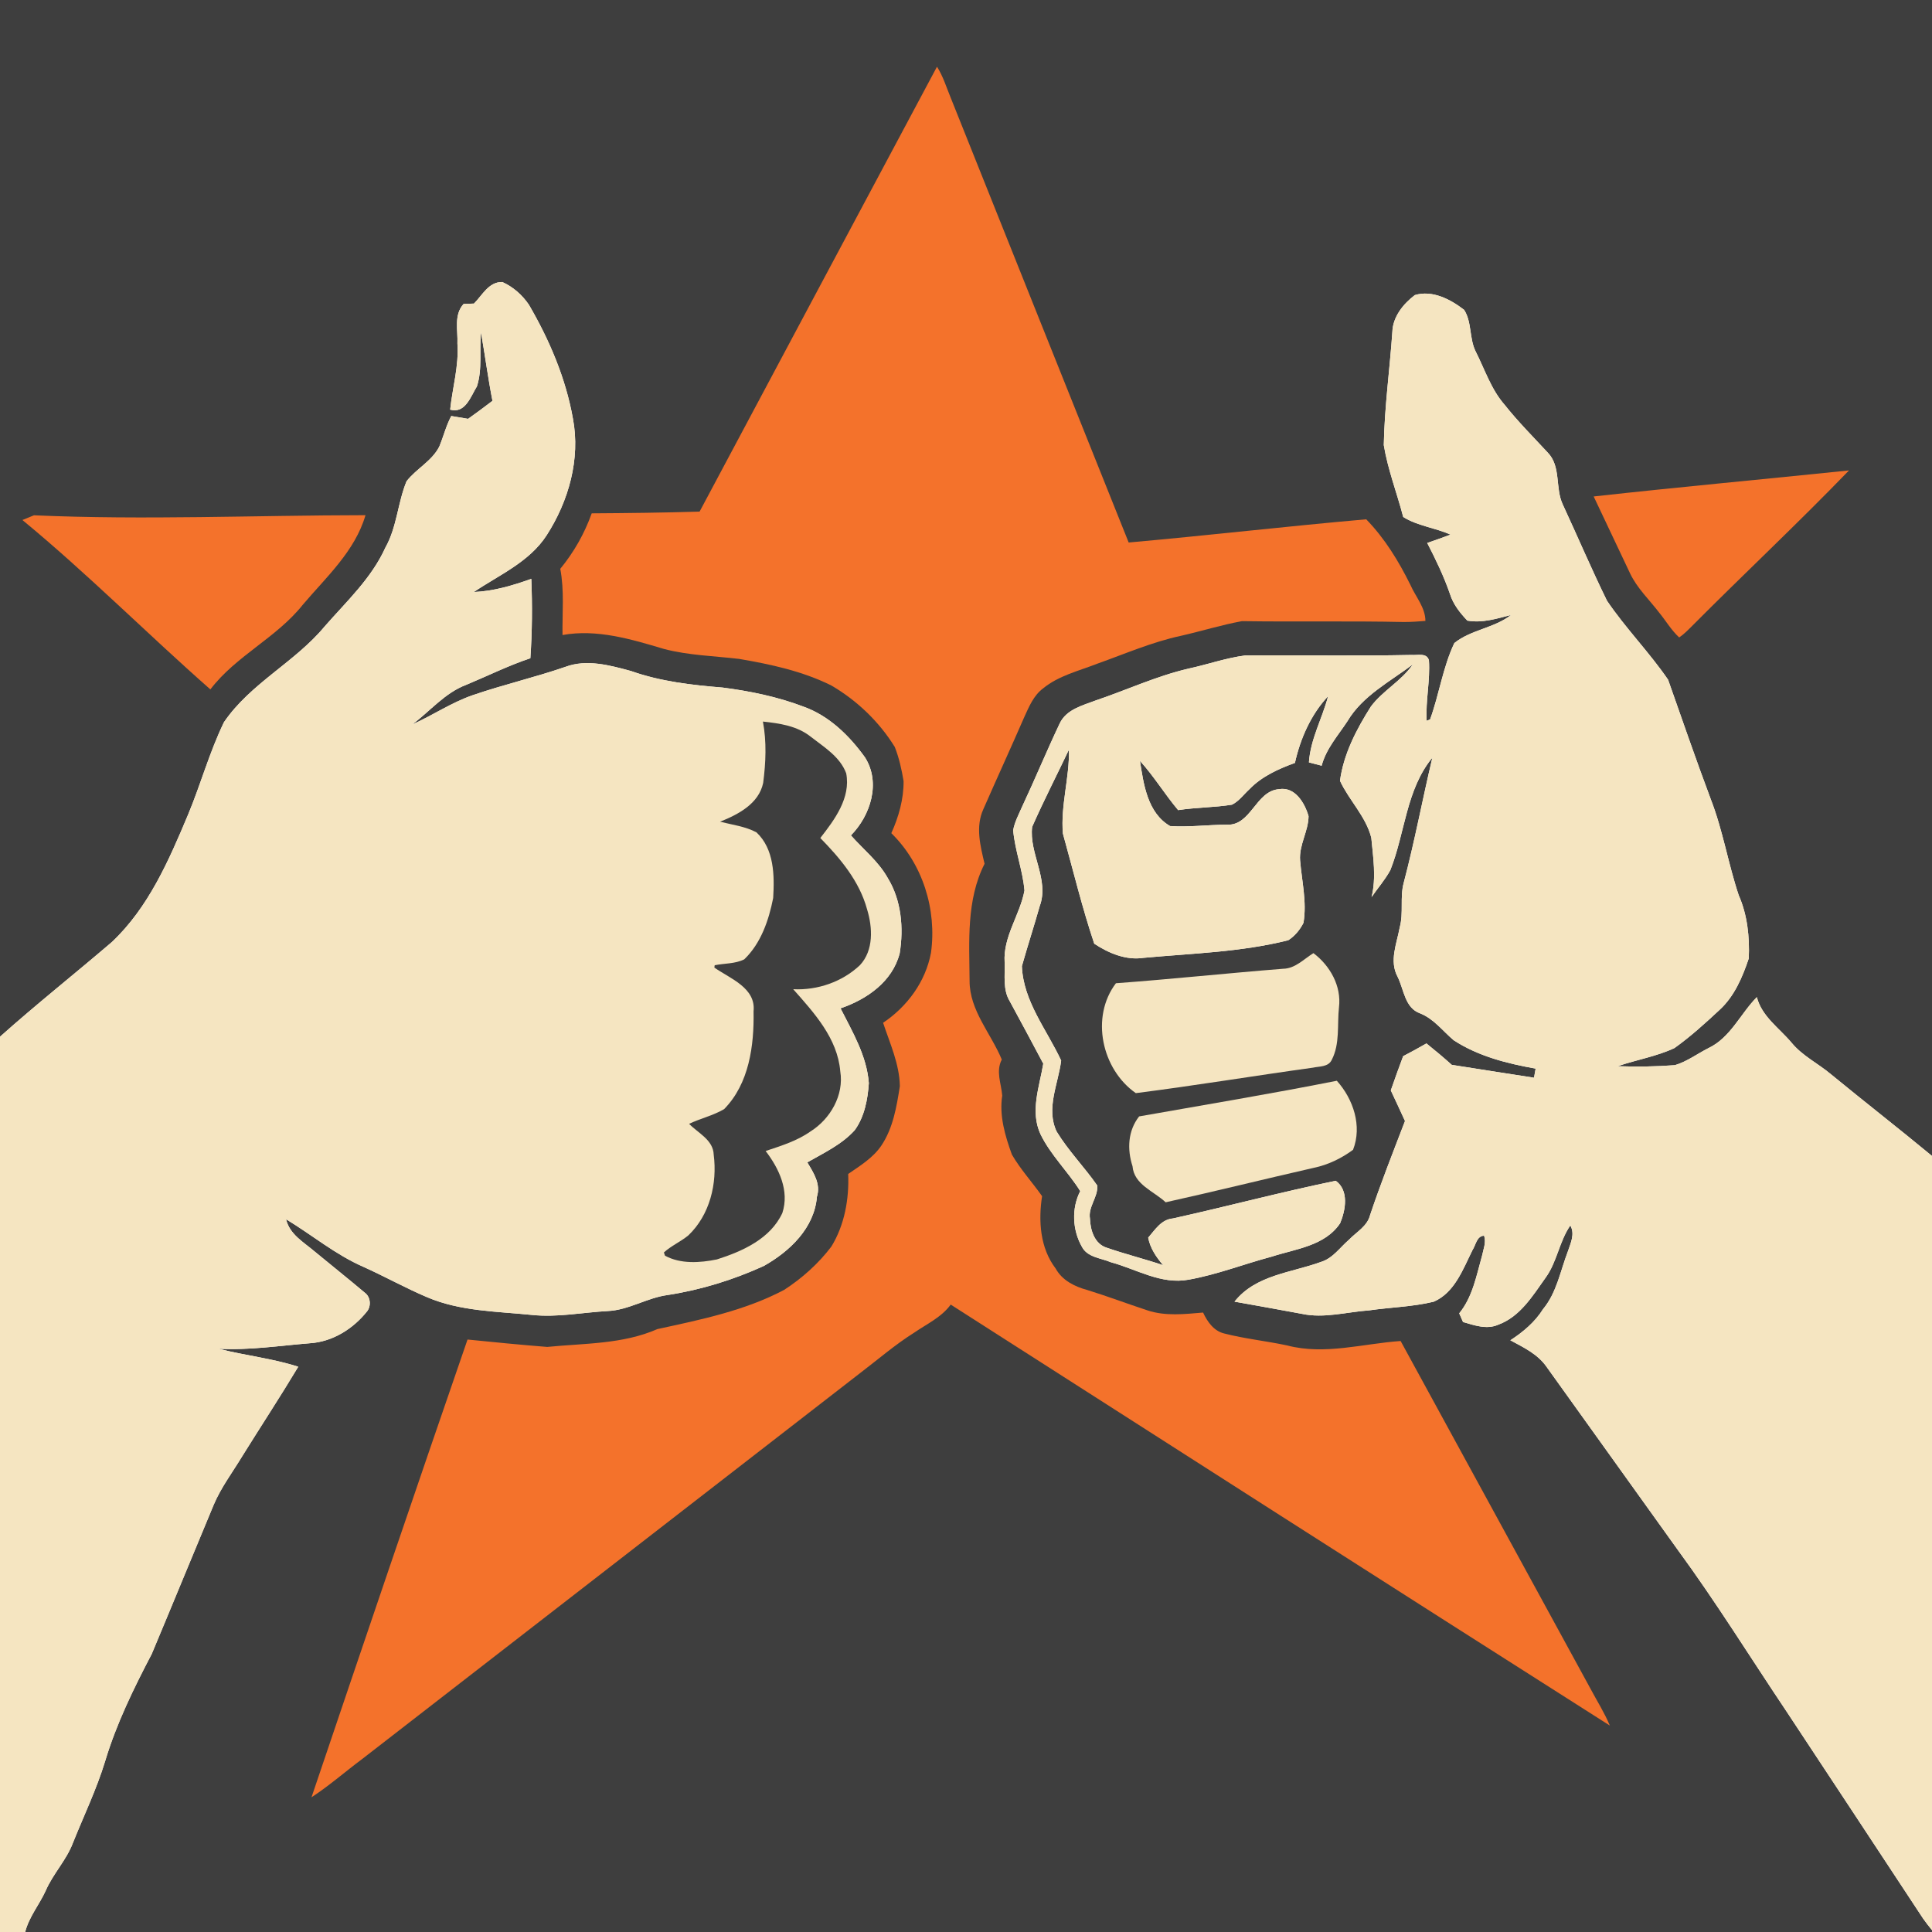
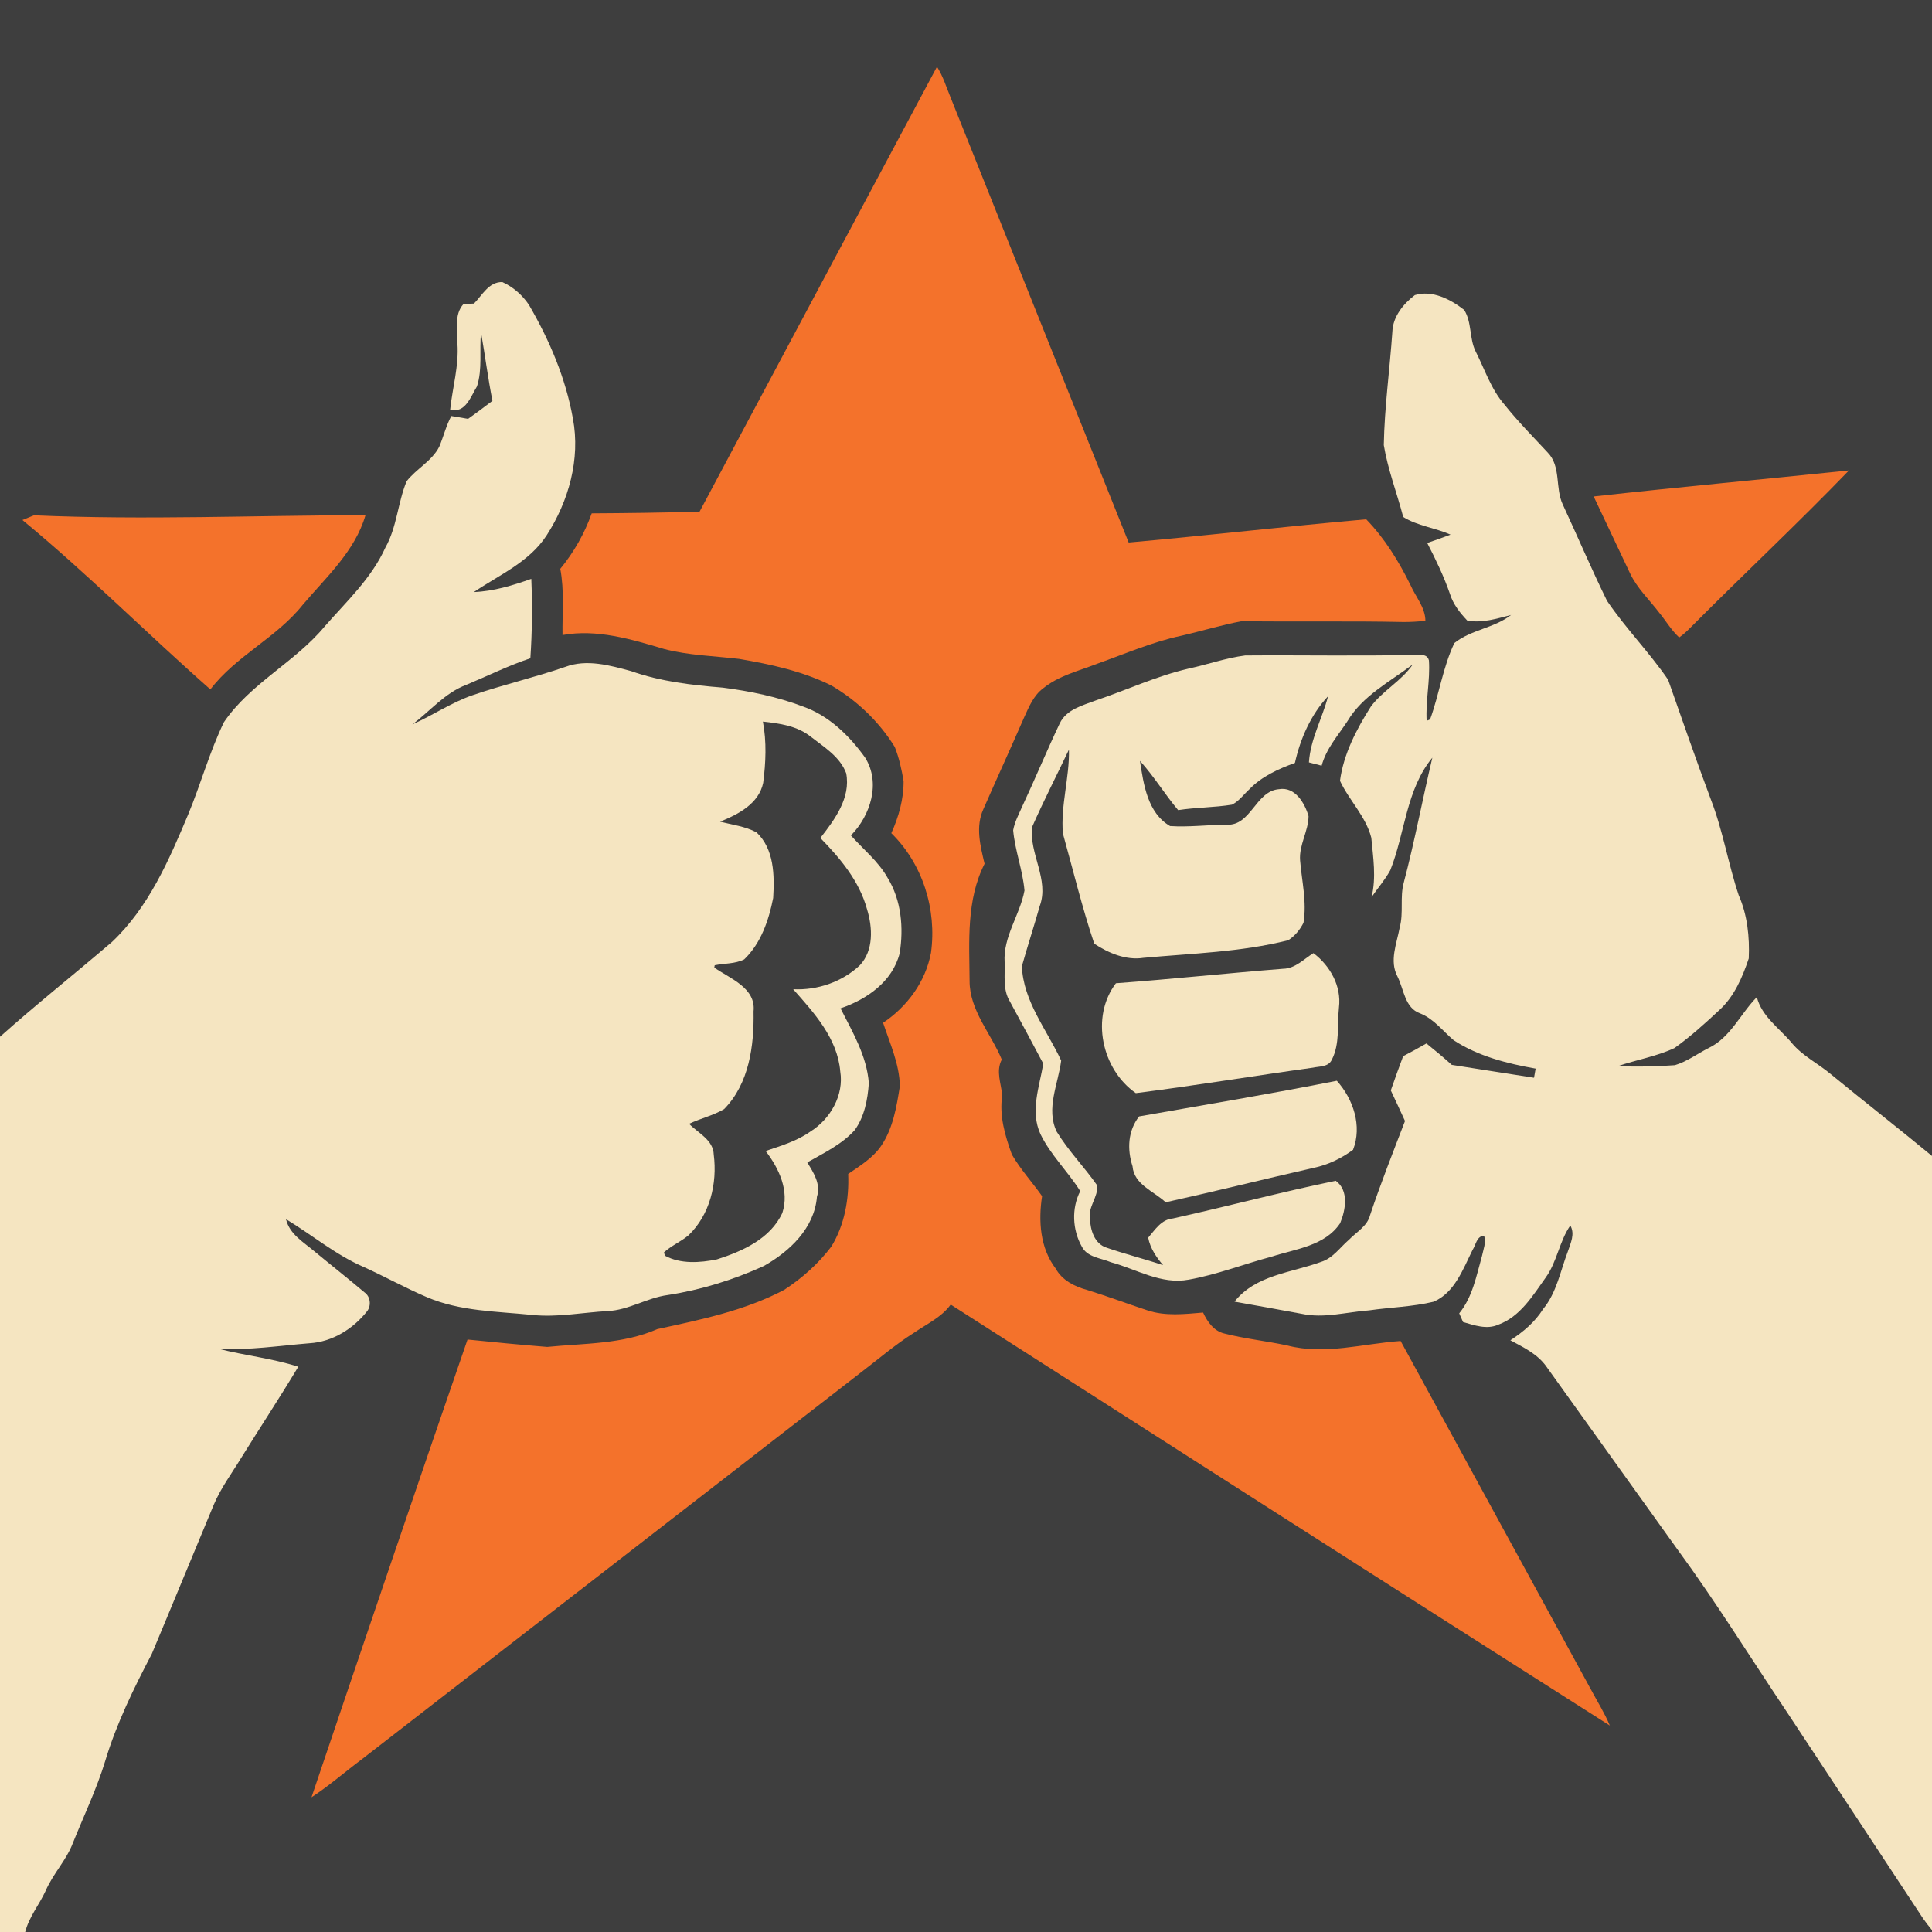
- <svg xmlns="http://www.w3.org/2000/svg" width="512pt" height="512pt" viewBox="0 0 512 512" version="1.1">
-   <path fill="#3e3e3e" opacity="1.00" d=" M 0.00 0.00 L 512.00 0.00 L 512.00 306.34 C 503.17 299.04 494.13 292.00 485.27 284.73 C 481.83 281.82 477.64 279.83 474.75 276.29 C 471.50 272.43 466.91 269.39 465.58 264.25 C 461.22 268.66 458.61 274.97 452.78 277.75 C 449.81 279.25 447.07 281.33 443.87 282.28 C 438.83 282.66 433.76 282.74 428.71 282.55 C 433.69 280.84 438.98 279.98 443.76 277.74 C 447.99 274.72 451.87 271.20 455.68 267.65 C 459.63 264.04 461.77 258.97 463.44 254.00 C 463.69 248.34 463.09 242.48 460.78 237.25 C 457.98 228.88 456.59 220.09 453.39 211.85 C 449.45 201.33 445.79 190.70 442.06 180.13 C 437.09 172.86 430.81 166.51 425.87 159.21 C 421.76 150.83 418.10 142.22 414.17 133.74 C 412.06 129.33 413.78 123.60 410.12 119.89 C 406.26 115.73 402.26 111.71 398.73 107.26 C 395.13 103.15 393.47 97.86 391.03 93.07 C 389.35 89.63 390.08 85.37 388.02 82.13 C 384.43 79.33 379.59 76.80 374.95 78.20 C 371.90 80.51 369.12 83.93 368.99 87.93 C 368.30 97.94 366.90 107.91 366.72 117.96 C 367.79 124.45 370.21 130.64 371.87 137.01 C 375.73 139.41 380.32 139.85 384.40 141.68 C 382.36 142.47 380.29 143.17 378.23 143.89 C 380.51 148.30 382.66 152.77 384.28 157.47 C 385.13 160.19 386.93 162.43 388.86 164.47 C 392.84 165.17 396.65 163.94 400.45 162.97 C 395.98 166.47 389.85 166.85 385.42 170.41 C 382.37 176.83 381.41 184.01 378.99 190.65 L 378.08 191.02 C 377.77 185.67 379.04 180.36 378.68 175.02 C 378.17 172.90 375.58 173.71 374.06 173.57 C 359.37 173.88 344.68 173.58 330.00 173.70 C 324.87 174.37 319.97 176.11 314.93 177.20 C 306.50 179.16 298.61 182.85 290.43 185.61 C 286.92 186.95 282.61 187.98 280.85 191.69 C 277.38 199.01 274.28 206.51 270.84 213.85 C 269.96 215.86 268.89 217.84 268.50 220.02 C 268.98 225.43 271.03 230.58 271.50 236.00 C 270.30 242.50 265.79 248.21 266.24 255.04 C 266.37 258.48 265.71 262.26 267.61 265.36 C 270.58 270.86 273.57 276.35 276.48 281.88 C 275.46 288.02 272.94 294.48 275.73 300.55 C 278.42 306.10 283.01 310.44 286.27 315.66 C 283.93 320.20 284.19 325.96 286.70 330.37 C 288.15 333.23 291.76 333.38 294.41 334.51 C 301.21 336.35 307.73 340.50 315.04 339.12 C 322.52 337.79 329.66 334.98 336.99 333.03 C 343.35 330.96 351.11 330.21 355.15 324.17 C 356.61 320.68 357.53 315.48 353.99 312.92 C 339.54 315.89 325.26 319.71 310.85 322.90 C 307.76 323.16 306.11 325.89 304.28 328.00 C 304.82 330.80 306.41 333.15 308.23 335.28 C 303.28 333.62 298.20 332.36 293.27 330.65 C 290.05 329.64 288.95 325.98 288.85 322.96 C 288.31 319.82 291.04 317.21 290.78 314.17 C 287.38 309.29 283.15 305.00 280.04 299.91 C 277.11 293.81 280.44 287.27 281.22 281.06 C 277.43 272.90 271.17 265.36 270.81 256.04 C 272.31 250.72 274.03 245.46 275.53 240.14 C 278.15 233.11 272.66 226.18 273.53 219.13 C 276.57 212.22 280.04 205.49 283.28 198.66 C 283.45 206.12 281.04 213.47 281.68 220.90 C 284.40 230.64 286.77 240.52 289.99 250.09 C 293.74 252.57 298.39 254.55 303.01 253.84 C 315.84 252.65 328.85 252.34 341.41 249.17 C 343.13 248.06 344.53 246.38 345.44 244.55 C 346.36 239.04 344.99 233.51 344.54 228.02 C 344.22 223.94 346.74 220.28 346.78 216.29 C 345.78 212.83 343.21 208.42 338.96 209.14 C 332.75 209.61 331.57 218.88 325.12 218.55 C 320.11 218.57 315.07 219.25 310.08 218.91 C 304.10 215.45 303.06 207.85 302.10 201.64 C 305.81 205.72 308.67 210.47 312.22 214.69 C 316.94 213.96 321.76 214.01 326.48 213.25 C 328.35 212.32 329.60 210.53 331.12 209.14 C 334.40 205.74 338.80 203.77 343.17 202.18 C 344.60 195.73 347.42 189.34 351.96 184.50 C 350.42 190.40 347.28 195.85 346.88 202.04 C 348.00 202.33 349.12 202.62 350.25 202.92 C 351.44 198.41 354.60 194.92 357.09 191.12 C 361.09 184.37 368.33 180.67 374.40 176.08 C 371.41 180.48 366.46 182.99 363.30 187.24 C 359.49 193.25 356.07 199.78 355.11 206.92 C 357.53 212.12 361.98 216.36 363.41 222.02 C 363.90 227.23 364.76 232.57 363.48 237.74 C 365.13 235.35 367.06 233.15 368.45 230.60 C 372.37 220.76 372.62 209.26 379.59 200.79 C 376.97 211.83 374.90 222.98 372.00 233.95 C 370.95 237.82 372.00 241.90 370.94 245.78 C 370.16 250.05 368.12 254.66 370.37 258.83 C 372.07 262.22 372.27 267.15 376.39 268.57 C 380.02 270.03 382.35 273.24 385.25 275.68 C 391.75 279.92 399.40 281.85 406.96 283.19 C 406.85 283.79 406.64 285.00 406.53 285.61 C 399.26 284.51 392.01 283.31 384.74 282.20 C 382.56 280.24 380.31 278.36 378.02 276.52 C 375.99 277.70 373.93 278.81 371.85 279.90 C 370.72 282.91 369.63 285.93 368.58 288.97 C 369.84 291.67 371.11 294.37 372.34 297.08 C 369.16 305.36 365.90 313.62 363.08 322.03 C 362.34 324.97 359.49 326.47 357.53 328.51 C 355.13 330.56 353.24 333.45 350.09 334.42 C 342.20 337.31 332.76 337.86 327.16 344.95 C 333.10 346.01 339.05 347.07 344.99 348.18 C 350.93 349.46 356.91 347.67 362.85 347.26 C 368.53 346.44 374.34 346.32 379.93 344.97 C 385.50 342.59 387.72 336.31 390.24 331.26 C 391.12 329.93 391.33 327.55 393.30 327.47 C 393.90 329.26 393.10 331.09 392.74 332.85 C 391.26 338.09 390.25 343.72 386.71 348.05 C 386.96 348.63 387.47 349.77 387.72 350.35 C 390.71 351.22 394.00 352.41 397.05 351.06 C 402.86 348.94 406.20 343.37 409.61 338.59 C 412.65 334.40 413.21 329.01 416.15 324.76 C 417.43 327.02 416.24 329.41 415.51 331.61 C 413.51 336.80 412.56 342.54 408.92 346.94 C 406.76 350.38 403.63 353.00 400.26 355.19 C 403.71 357.05 407.45 358.82 409.78 362.12 C 421.37 378.26 432.93 394.42 444.51 410.57 C 454.73 424.50 463.82 439.20 473.44 453.54 C 485.50 471.83 497.59 490.10 509.62 508.40 C 510.36 509.46 511.15 510.48 512.00 511.50 L 512.00 512.00 L 6.67 512.00 C 7.69 507.99 10.41 504.78 12.10 501.08 C 14.05 496.55 17.62 492.96 19.35 488.32 C 22.23 481.14 25.61 474.13 27.87 466.71 C 30.85 456.79 35.43 447.45 40.22 438.30 C 45.73 425.16 51.13 411.97 56.62 398.82 C 58.55 394.24 61.57 390.25 64.13 386.02 C 69.08 378.06 74.22 370.23 79.04 362.20 C 72.15 359.97 64.92 359.23 57.93 357.44 C 65.99 357.87 74.01 356.63 82.03 355.98 C 88.11 355.62 93.62 352.15 97.33 347.45 C 98.44 345.95 98.15 343.58 96.59 342.51 C 92.25 338.84 87.79 335.31 83.42 331.69 C 80.51 329.20 76.74 327.13 75.81 323.11 C 82.69 327.26 88.92 332.52 96.34 335.74 C 101.98 338.29 107.41 341.31 113.11 343.74 C 121.93 347.53 131.68 347.52 141.07 348.48 C 147.75 349.17 154.38 347.80 161.03 347.44 C 166.62 347.19 171.45 343.92 176.94 343.19 C 185.74 341.84 194.32 339.18 202.42 335.49 C 209.29 331.62 215.81 325.46 216.49 317.15 C 217.57 313.77 215.59 310.79 213.94 308.04 C 218.32 305.53 223.07 303.32 226.51 299.51 C 229.11 295.93 229.95 291.37 230.25 287.05 C 229.72 279.84 225.94 273.52 222.75 267.22 C 229.73 264.83 236.51 260.15 238.43 252.62 C 239.51 245.91 238.88 238.58 235.26 232.68 C 232.81 228.28 228.79 225.11 225.50 221.39 C 230.71 216.10 233.47 207.44 229.25 200.74 C 225.10 194.96 219.69 189.65 212.86 187.24 C 206.02 184.64 198.79 183.16 191.56 182.22 C 183.35 181.55 175.06 180.61 167.26 177.84 C 161.66 176.32 155.50 174.60 149.83 176.73 C 141.71 179.53 133.32 181.46 125.20 184.26 C 119.60 186.20 114.67 189.58 109.28 191.97 C 114.01 188.43 117.92 183.59 123.59 181.47 C 129.24 179.12 134.73 176.38 140.55 174.44 C 141.03 167.44 141.09 160.43 140.80 153.41 C 135.88 155.15 130.83 156.68 125.57 156.89 C 132.32 152.33 140.29 148.94 144.87 141.85 C 150.69 132.81 153.86 121.66 151.83 110.93 C 149.93 100.24 145.61 90.10 140.16 80.75 C 138.42 78.18 135.96 76.01 133.12 74.74 C 129.53 74.65 127.81 78.24 125.61 80.45 C 124.92 80.47 123.55 80.52 122.86 80.55 C 120.22 83.44 121.38 87.52 121.22 91.05 C 121.64 96.98 119.91 102.72 119.30 108.56 C 123.33 109.67 124.74 105.07 126.39 102.39 C 127.88 97.81 127.00 92.82 127.47 88.07 C 128.53 94.12 129.33 100.21 130.51 106.23 C 128.38 107.86 126.23 109.44 124.05 111.00 C 122.56 110.74 121.07 110.50 119.59 110.25 C 118.20 112.84 117.53 115.71 116.39 118.40 C 114.42 122.23 110.31 124.22 107.74 127.54 C 105.39 133.24 105.20 139.68 102.13 145.12 C 98.46 153.25 91.82 159.40 86.04 166.01 C 78.15 175.52 66.39 181.07 59.36 191.38 C 55.53 199.26 53.22 207.78 49.85 215.87 C 44.77 227.97 39.38 240.48 29.65 249.65 C 19.82 258.07 9.65 266.12 0.00 274.74 L 0.00 0.00 Z" />
-   <path fill="#f4722b" opacity="1.00" d=" M 248.31 17.68 C 249.94 20.22 250.80 23.14 251.95 25.91 C 267.68 65.19 283.36 104.50 299.11 143.77 C 320.11 141.90 341.06 139.46 362.06 137.62 C 366.99 142.69 370.67 148.73 373.79 155.04 C 375.16 158.17 377.73 160.97 377.75 164.55 C 375.85 164.71 373.95 164.84 372.05 164.84 C 357.75 164.53 343.43 164.82 329.13 164.61 C 323.69 165.61 318.39 167.26 313.00 168.49 C 305.35 170.12 298.15 173.27 290.81 175.88 C 285.92 177.80 280.59 179.03 276.44 182.42 C 273.92 184.30 272.70 187.28 271.44 190.04 C 267.89 198.20 264.17 206.29 260.60 214.44 C 258.47 219.11 259.80 224.17 260.92 228.91 C 256.05 238.54 256.87 249.53 256.95 259.98 C 256.95 267.80 262.63 273.88 265.48 280.79 C 263.85 283.96 265.35 287.12 265.60 290.35 C 264.78 295.69 266.36 301.00 268.16 305.97 C 270.44 309.90 273.54 313.28 276.16 316.99 C 275.16 323.52 275.61 330.74 279.76 336.17 C 281.49 339.33 284.82 340.97 288.16 341.87 C 293.51 343.53 298.76 345.51 304.08 347.26 C 308.84 348.85 313.93 348.25 318.83 347.84 C 319.95 350.25 321.65 352.71 324.40 353.38 C 329.89 354.79 335.55 355.37 341.09 356.55 C 351.04 359.18 361.18 356.07 371.18 355.38 C 387.94 386.11 404.75 416.82 421.51 447.55 C 423.23 450.79 425.21 453.90 426.62 457.29 C 368.32 420.23 310.13 382.98 251.95 345.73 C 249.49 349.11 245.60 350.87 242.25 353.18 C 237.19 356.36 232.68 360.27 227.94 363.88 C 183.97 397.95 140.01 432.03 96.04 466.11 C 91.52 469.47 87.28 473.22 82.55 476.30 C 96.23 435.83 109.96 395.37 123.90 354.99 C 130.93 355.70 137.97 356.39 145.01 356.95 C 154.82 355.97 165.02 356.26 174.22 352.22 C 185.66 349.74 197.37 347.35 207.81 341.83 C 212.57 338.74 216.89 334.88 220.32 330.35 C 223.82 324.65 225.05 317.73 224.78 311.11 C 227.95 308.92 231.37 306.85 233.57 303.59 C 236.69 298.94 237.62 293.27 238.47 287.85 C 238.37 281.98 235.84 276.53 234.03 271.05 C 240.44 266.74 245.28 260.17 246.72 252.50 C 248.30 241.04 244.53 228.94 236.21 220.80 C 238.16 216.48 239.50 211.77 239.46 207.00 C 238.95 203.94 238.27 200.86 237.13 197.96 C 232.99 191.26 227.11 185.63 220.31 181.66 C 212.67 177.86 204.25 176.05 195.90 174.62 C 189.24 173.83 182.48 173.69 175.96 171.98 C 167.30 169.40 158.18 166.64 149.07 168.29 C 148.99 162.44 149.58 156.53 148.48 150.74 C 152.09 146.35 154.90 141.39 156.81 136.04 C 166.34 135.98 175.87 135.87 185.40 135.58 C 206.33 96.26 227.35 56.99 248.31 17.68 Z" />
-   <path fill="#f5e5c1" opacity="1.00" d=" M 125.61 80.45 C 127.81 78.24 129.53 74.65 133.12 74.74 C 135.96 76.01 138.42 78.18 140.16 80.75 C 145.61 90.10 149.93 100.24 151.83 110.93 C 153.86 121.66 150.69 132.81 144.87 141.85 C 140.29 148.94 132.32 152.33 125.57 156.89 C 130.83 156.68 135.88 155.15 140.80 153.41 C 141.09 160.43 141.03 167.44 140.55 174.44 C 134.73 176.38 129.24 179.12 123.59 181.47 C 117.92 183.59 114.01 188.43 109.28 191.97 C 114.67 189.58 119.60 186.20 125.20 184.26 C 133.32 181.46 141.71 179.53 149.83 176.73 C 155.50 174.60 161.66 176.32 167.26 177.84 C 175.06 180.61 183.35 181.55 191.56 182.22 C 198.79 183.16 206.02 184.64 212.86 187.24 C 219.69 189.65 225.10 194.96 229.25 200.74 C 233.47 207.44 230.71 216.10 225.50 221.39 C 228.79 225.11 232.81 228.28 235.26 232.68 C 238.88 238.58 239.51 245.91 238.43 252.62 C 236.51 260.15 229.73 264.83 222.75 267.22 C 225.94 273.52 229.72 279.84 230.25 287.05 C 229.95 291.37 229.11 295.93 226.51 299.51 C 223.07 303.32 218.32 305.53 213.94 308.04 C 215.59 310.79 217.57 313.77 216.49 317.15 C 215.81 325.46 209.29 331.62 202.42 335.49 C 194.32 339.18 185.74 341.84 176.94 343.19 C 171.45 343.92 166.62 347.19 161.03 347.44 C 154.38 347.80 147.75 349.17 141.07 348.48 C 131.68 347.52 121.93 347.53 113.11 343.74 C 107.41 341.31 101.98 338.29 96.34 335.74 C 88.92 332.52 82.69 327.26 75.81 323.11 C 76.74 327.13 80.51 329.20 83.42 331.69 C 87.79 335.31 92.25 338.84 96.59 342.51 C 98.15 343.58 98.44 345.95 97.33 347.45 C 93.62 352.15 88.11 355.62 82.03 355.98 C 74.01 356.63 65.99 357.87 57.93 357.44 C 64.92 359.23 72.15 359.97 79.04 362.20 C 74.22 370.23 69.08 378.06 64.13 386.02 C 61.57 390.25 58.55 394.24 56.62 398.82 C 51.13 411.97 45.73 425.16 40.22 438.30 C 35.43 447.45 30.85 456.79 27.87 466.71 C 25.61 474.13 22.23 481.14 19.35 488.32 C 17.62 492.96 14.05 496.55 12.10 501.08 C 10.41 504.78 7.69 507.99 6.67 512.00 L 0.00 512.00 L 0.00 274.74 C 9.65 266.12 19.82 258.07 29.65 249.65 C 39.38 240.48 44.77 227.97 49.85 215.87 C 53.22 207.78 55.53 199.26 59.36 191.38 C 66.39 181.07 78.15 175.52 86.04 166.01 C 91.82 159.40 98.46 153.25 102.13 145.12 C 105.20 139.68 105.39 133.24 107.74 127.54 C 110.31 124.22 114.42 122.23 116.39 118.40 C 117.53 115.71 118.20 112.84 119.59 110.25 C 121.07 110.50 122.56 110.74 124.05 111.00 C 126.23 109.44 128.38 107.86 130.51 106.23 C 129.33 100.21 128.53 94.12 127.47 88.07 C 127.00 92.82 127.88 97.81 126.39 102.39 C 124.74 105.07 123.33 109.67 119.30 108.56 C 119.91 102.72 121.64 96.98 121.22 91.05 C 121.38 87.52 120.22 83.44 122.86 80.55 C 123.55 80.52 124.92 80.47 125.61 80.45 Z" />
-   <path fill="#f5e5c1" opacity="1.00" d=" M 368.99 87.93 C 369.12 83.93 371.90 80.51 374.95 78.20 C 379.59 76.80 384.43 79.33 388.02 82.13 C 390.08 85.37 389.35 89.63 391.03 93.07 C 393.47 97.86 395.13 103.15 398.73 107.26 C 402.26 111.71 406.26 115.73 410.12 119.89 C 413.78 123.60 412.06 129.33 414.17 133.74 C 418.10 142.22 421.76 150.83 425.87 159.21 C 430.81 166.51 437.09 172.86 442.06 180.13 C 445.79 190.70 449.45 201.33 453.39 211.85 C 456.59 220.09 457.98 228.88 460.78 237.25 C 463.09 242.48 463.69 248.34 463.44 254.00 C 461.77 258.97 459.63 264.04 455.68 267.65 C 451.87 271.20 447.99 274.72 443.76 277.74 C 438.98 279.98 433.69 280.84 428.71 282.55 C 433.76 282.74 438.83 282.66 443.87 282.28 C 447.07 281.33 449.81 279.25 452.78 277.75 C 458.61 274.97 461.22 268.66 465.58 264.25 C 466.91 269.39 471.50 272.43 474.75 276.29 C 477.64 279.83 481.83 281.82 485.27 284.73 C 494.13 292.00 503.17 299.04 512.00 306.34 L 512.00 511.50 C 511.15 510.48 510.36 509.46 509.62 508.40 C 497.59 490.10 485.50 471.83 473.44 453.54 C 463.82 439.20 454.73 424.50 444.51 410.57 C 432.93 394.42 421.37 378.26 409.78 362.12 C 407.45 358.82 403.71 357.05 400.26 355.19 C 403.63 353.00 406.76 350.38 408.92 346.94 C 412.56 342.54 413.51 336.80 415.51 331.61 C 416.24 329.41 417.43 327.02 416.15 324.76 C 413.21 329.01 412.65 334.40 409.61 338.59 C 406.20 343.37 402.86 348.94 397.05 351.06 C 394.00 352.41 390.71 351.22 387.72 350.35 C 387.47 349.77 386.96 348.63 386.71 348.05 C 390.25 343.72 391.26 338.09 392.74 332.85 C 393.10 331.09 393.90 329.26 393.30 327.47 C 391.33 327.55 391.12 329.93 390.24 331.26 C 387.72 336.31 385.50 342.59 379.93 344.97 C 374.34 346.32 368.53 346.44 362.85 347.26 C 356.91 347.67 350.93 349.46 344.99 348.18 C 339.05 347.07 333.10 346.01 327.16 344.95 C 332.76 337.86 342.20 337.31 350.09 334.42 C 353.24 333.45 355.13 330.56 357.53 328.51 C 359.49 326.47 362.34 324.97 363.08 322.03 C 365.90 313.62 369.16 305.36 372.34 297.08 C 371.11 294.37 369.84 291.67 368.58 288.97 C 369.63 285.93 370.72 282.91 371.85 279.90 C 373.93 278.81 375.99 277.70 378.02 276.52 C 380.31 278.36 382.56 280.24 384.74 282.20 C 392.01 283.31 399.26 284.51 406.53 285.61 C 406.64 285.00 406.85 283.79 406.96 283.19 C 399.40 281.85 391.75 279.92 385.25 275.68 C 382.35 273.24 380.02 270.03 376.39 268.57 C 372.27 267.15 372.07 262.22 370.37 258.83 C 368.12 254.66 370.16 250.05 370.94 245.78 C 372.00 241.90 370.95 237.82 372.00 233.95 C 374.90 222.98 376.97 211.83 379.59 200.79 C 372.62 209.26 372.37 220.76 368.45 230.60 C 367.06 233.15 365.13 235.35 363.48 237.74 C 364.76 232.57 363.90 227.23 363.41 222.02 C 361.98 216.36 357.53 212.12 355.11 206.92 C 356.07 199.78 359.49 193.25 363.30 187.24 C 366.46 182.99 371.41 180.48 374.40 176.08 C 368.33 180.67 361.09 184.37 357.09 191.12 C 354.60 194.92 351.44 198.41 350.25 202.92 C 349.12 202.62 348.00 202.33 346.88 202.04 C 347.28 195.85 350.42 190.40 351.96 184.50 C 347.42 189.34 344.60 195.73 343.17 202.18 C 338.80 203.77 334.40 205.74 331.12 209.14 C 329.60 210.53 328.35 212.32 326.48 213.25 C 321.76 214.01 316.94 213.96 312.22 214.69 C 308.67 210.47 305.81 205.72 302.10 201.64 C 303.06 207.85 304.10 215.45 310.08 218.91 C 315.07 219.25 320.11 218.57 325.12 218.55 C 331.57 218.88 332.75 209.61 338.96 209.14 C 343.21 208.42 345.78 212.83 346.78 216.29 C 346.74 220.28 344.22 223.94 344.54 228.02 C 344.99 233.51 346.36 239.04 345.44 244.55 C 344.53 246.38 343.13 248.06 341.41 249.17 C 328.85 252.34 315.84 252.65 303.01 253.84 C 298.39 254.55 293.74 252.57 289.99 250.09 C 286.77 240.52 284.40 230.64 281.68 220.90 C 281.04 213.47 283.45 206.12 283.28 198.66 C 280.04 205.49 276.57 212.22 273.53 219.13 C 272.66 226.18 278.15 233.11 275.53 240.14 C 274.03 245.46 272.31 250.72 270.81 256.04 C 271.17 265.36 277.43 272.90 281.22 281.06 C 280.44 287.27 277.11 293.81 280.04 299.91 C 283.15 305.00 287.38 309.29 290.78 314.17 C 291.04 317.21 288.31 319.82 288.85 322.96 C 288.95 325.98 290.05 329.64 293.27 330.65 C 298.20 332.36 303.28 333.62 308.23 335.28 C 306.41 333.15 304.82 330.80 304.28 328.00 C 306.11 325.89 307.76 323.16 310.85 322.90 C 325.26 319.71 339.54 315.89 353.99 312.92 C 357.53 315.48 356.61 320.68 355.15 324.17 C 351.11 330.21 343.35 330.96 336.99 333.03 C 329.66 334.98 322.52 337.79 315.04 339.12 C 307.73 340.50 301.21 336.35 294.41 334.51 C 291.76 333.38 288.15 333.23 286.70 330.37 C 284.19 325.96 283.93 320.20 286.27 315.66 C 283.01 310.44 278.42 306.10 275.73 300.55 C 272.94 294.48 275.46 288.02 276.48 281.88 C 273.57 276.35 270.58 270.86 267.61 265.36 C 265.71 262.26 266.37 258.48 266.24 255.04 C 265.79 248.21 270.30 242.50 271.50 236.00 C 271.03 230.58 268.98 225.43 268.50 220.02 C 268.89 217.84 269.96 215.86 270.84 213.85 C 274.28 206.51 277.38 199.01 280.85 191.69 C 282.61 187.98 286.92 186.95 290.43 185.61 C 298.61 182.85 306.50 179.16 314.93 177.20 C 319.97 176.11 324.87 174.37 330.00 173.70 C 344.68 173.58 359.37 173.88 374.06 173.57 C 375.58 173.71 378.17 172.90 378.68 175.02 C 379.04 180.36 377.77 185.67 378.08 191.02 L 378.99 190.65 C 381.41 184.01 382.37 176.83 385.42 170.41 C 389.85 166.85 395.98 166.47 400.45 162.97 C 396.65 163.94 392.84 165.17 388.86 164.47 C 386.93 162.43 385.13 160.19 384.28 157.47 C 382.66 152.77 380.51 148.30 378.23 143.89 C 380.29 143.17 382.36 142.47 384.40 141.68 C 380.32 139.85 375.73 139.41 371.87 137.01 C 370.21 130.64 367.79 124.45 366.72 117.96 C 366.90 107.91 368.30 97.94 368.99 87.93 Z" />
-   <path fill="#f4722b" opacity="1.00" d=" M 422.34 131.57 C 444.87 129.07 467.45 127.01 490.00 124.67 C 476.36 138.79 462.01 152.22 448.17 166.14 C 447.17 167.14 446.16 168.14 445.00 168.93 C 442.90 166.99 441.45 164.48 439.65 162.29 C 437.05 158.89 433.86 155.89 432.00 151.98 C 428.75 145.19 425.59 138.36 422.34 131.57 Z" />
-   <path fill="#f4722b" opacity="1.00" d=" M 5.94 137.81 C 6.71 137.49 8.24 136.87 9.00 136.56 C 38.28 137.85 67.57 136.56 96.86 136.53 C 94.07 146.09 86.46 152.92 80.23 160.28 C 73.26 169.04 62.55 173.78 55.75 182.70 C 38.97 167.93 23.19 152.03 5.94 137.81 Z" />
-   <path fill="#3e3e3e" opacity="1.00" d=" M 202.18 191.22 C 206.60 191.70 211.25 192.36 214.84 195.23 C 218.37 197.99 222.61 200.52 224.25 204.93 C 225.51 211.43 221.17 217.25 217.39 222.08 C 222.69 227.49 227.75 233.51 229.78 240.97 C 231.26 245.80 231.57 251.85 227.88 255.79 C 223.20 260.21 216.62 262.48 210.21 262.15 C 215.75 268.41 221.95 275.17 222.68 283.92 C 223.71 290.19 220.04 296.56 214.79 299.84 C 211.23 302.37 207.00 303.65 202.90 305.03 C 206.44 309.64 209.26 315.58 207.33 321.46 C 204.16 328.30 196.76 331.60 189.99 333.76 C 185.50 334.67 180.37 335.03 176.23 332.77 L 175.94 331.91 C 177.90 330.13 180.38 329.07 182.42 327.39 C 188.12 321.96 190.12 313.65 189.14 306.01 C 189.03 302.09 185.02 300.30 182.62 297.83 C 185.65 296.38 189.00 295.64 191.90 293.93 C 198.54 287.17 199.87 277.08 199.70 268.02 C 200.37 261.79 193.50 259.34 189.31 256.42 C 189.33 256.27 189.38 255.96 189.40 255.80 C 192.00 255.27 194.81 255.45 197.23 254.24 C 201.66 249.99 203.74 243.87 204.90 237.98 C 205.26 231.98 205.18 225.01 200.47 220.58 C 197.49 218.99 194.06 218.59 190.83 217.76 C 195.63 215.84 201.09 213.01 202.25 207.48 C 202.95 202.09 203.19 196.58 202.18 191.22 Z" />
-   <path fill="#f5e5c1" opacity="1.00" d=" M 340.06 256.73 C 343.24 256.68 345.53 254.16 348.07 252.59 C 352.49 255.92 355.54 261.32 354.84 266.98 C 354.34 271.61 355.14 276.60 352.93 280.87 C 352.03 282.79 349.69 282.56 347.96 282.94 C 332.29 285.11 316.68 287.70 301.00 289.69 C 291.98 283.41 288.93 269.53 295.73 260.57 C 310.52 259.48 325.27 257.90 340.06 256.73 Z" />
-   <path fill="#f5e5c1" opacity="1.00" d=" M 301.88 295.86 C 319.35 292.77 336.87 289.87 354.27 286.41 C 358.63 291.25 361.04 298.41 358.57 304.71 C 355.48 306.99 351.92 308.71 348.15 309.49 C 335.06 312.47 322.02 315.72 308.91 318.62 C 305.78 315.67 300.53 313.95 300.13 309.06 C 298.67 304.58 298.89 299.67 301.88 295.86 Z" />
+ <svg xmlns="http://www.w3.org/2000/svg" width="1280" height="1280" viewBox="0 0 1024 1024" version="1.1" id="svg2">
+   <defs id="defs24" />
+   <rect style="fill:#3e3e3e;fill-opacity:1" id="rect3004" width="1024" height="1024" x="0" y="0" />
+   <path d="m 496.62,35.36 c 3.26,5.08 4.98,10.92 7.28,16.46 31.46,78.56 62.82,157.18 94.32,235.72 42,-3.74 83.9,-8.62 125.9,-12.3 9.86,10.14 17.22,22.22 23.46,34.84 2.74,6.26 7.88,11.86 7.92,19.02 -3.8,0.32 -7.6,0.58 -11.4,0.58 -28.6,-0.62 -57.24,-0.04 -85.84,-0.46 -10.88,2 -21.48,5.3 -32.26,7.76 -15.3,3.26 -29.7,9.56 -44.38,14.78 -9.78,3.84 -20.44,6.3 -28.74,13.08 -5.04,3.76 -7.48,9.72 -10,15.24 -7.1,16.32 -14.54,32.5 -21.68,48.8 -4.26,9.34 -1.6,19.46 0.64,28.94 -9.74,19.26 -8.1,41.24 -7.94,62.14 0,15.64 11.36,27.8 17.06,41.62 -3.26,6.34 -0.26,12.66 0.24,19.12 -1.64,10.68 1.52,21.3 5.12,31.24 4.56,7.86 10.76,14.62 16,22.04 -2,13.06 -1.1,27.5 7.2,38.36 3.46,6.32 10.12,9.6 16.8,11.4 10.7,3.32 21.2,7.28 31.84,10.78 9.52,3.18 19.7,1.98 29.5,1.16 2.24,4.82 5.64,9.74 11.14,11.08 10.98,2.82 22.3,3.98 33.38,6.34 19.9,5.26 40.18,-0.96 60.18,-2.34 33.52,61.46 67.14,122.88 100.66,184.34 3.44,6.48 7.4,12.7 10.22,19.48 C 736.64,840.46 620.26,765.96 503.9,691.46 c -4.92,6.76 -12.7,10.28 -19.4,14.9 -10.12,6.36 -19.14,14.18 -28.62,21.4 -87.94,68.14 -175.86,136.3 -263.8,204.46 -9.04,6.72 -17.52,14.22 -26.98,20.38 27.36,-80.94 54.82,-161.86 82.7,-242.62 14.06,1.42 28.14,2.8 42.22,3.92 19.62,-1.96 40.02,-1.38 58.42,-9.46 22.88,-4.96 46.3,-9.74 67.18,-20.78 9.52,-6.18 18.16,-13.9 25.02,-22.96 7,-11.4 9.46,-25.24 8.92,-38.48 6.34,-4.38 13.18,-8.52 17.58,-15.04 6.24,-9.3 8.1,-20.64 9.8,-31.48 -0.2,-11.74 -5.26,-22.64 -8.88,-33.6 12.82,-8.62 22.5,-21.76 25.38,-37.1 3.16,-22.92 -4.38,-47.12 -21.02,-63.4 3.9,-8.64 6.58,-18.06 6.5,-27.6 -1.02,-6.12 -2.38,-12.28 -4.66,-18.08 -8.28,-13.4 -20.04,-24.66 -33.64,-32.6 -15.28,-7.6 -32.12,-11.22 -48.82,-14.08 -13.32,-1.58 -26.84,-1.86 -39.88,-5.28 -17.32,-5.16 -35.56,-10.68 -53.78,-7.38 -0.16,-11.7 1.02,-23.52 -1.18,-35.1 7.22,-8.78 12.84,-18.7 16.66,-29.4 19.06,-0.12 38.12,-0.34 57.18,-0.92 41.86,-78.64 83.9,-157.18 125.82,-235.8 z" id="path6" style="fill:#f4722b" />
+   <path d="m 266.25,149.5 c -7.18,-0.18 -10.65,6.98 -15.05,11.4 -1.38,0.04 -4.12,0.14 -5.5,0.2 -5.28,5.78 -2.93,13.94 -3.25,21 0.84,11.86 -2.63,23.32 -3.85,35 8.06,2.22 10.9,-6.94 14.2,-12.3 2.98,-9.16 1.21,-19.15 2.15,-28.65 2.12,12.1 3.69,24.26 6.05,36.3 -4.26,3.26 -8.54,6.43 -12.9,9.55 -2.98,-0.52 -5.94,-1 -8.9,-1.5 -2.78,5.18 -4.12,10.92 -6.4,16.3 -3.94,7.66 -12.16,11.66 -17.3,18.3 -4.7,11.4 -5.11,24.27 -11.25,35.15 -7.34,16.26 -20.59,28.53 -32.15,41.75 -15.78,19.02 -39.34,30.13 -53.4,50.75 -7.66,15.76 -12.26,32.82 -19,49 -10.16,24.2 -20.94,49.21 -40.4,67.55 -19.66,16.84 -40,32.96 -59.3,50.2 l 0,474.5 13.35,0 c 2.04,-8.02 7.47,-14.45 10.85,-21.85 3.9,-9.06 11.04,-16.22 14.5,-25.5 5.76,-14.36 12.53,-28.41 17.05,-43.25 5.96,-19.84 15.12,-38.5 24.7,-56.8 11.02,-26.28 21.82,-52.65 32.8,-78.95 3.86,-9.16 9.88,-17.14 15,-25.6 9.9,-15.92 20.21,-31.59 29.85,-47.65 -13.78,-4.46 -28.27,-5.92 -42.25,-9.5 16.12,0.86 32.16,-1.65 48.2,-2.95 12.16,-0.72 23.18,-7.65 30.6,-17.05 2.22,-3 1.67,-7.76 -1.45,-9.9 -8.68,-7.34 -17.61,-14.36 -26.35,-21.6 -5.82,-4.98 -13.39,-9.16 -15.25,-17.2 13.76,8.3 26.26,18.86 41.1,25.3 11.28,5.1 22.1,11.14 33.5,16 17.64,7.58 37.17,7.53 55.95,9.45 13.36,1.38 26.6,-1.33 39.9,-2.05 11.18,-0.5 20.87,-7.04 31.85,-8.5 17.6,-2.7 34.75,-8.02 50.95,-15.4 13.74,-7.74 26.79,-20.08 28.15,-36.7 2.16,-6.76 -1.8,-12.7 -5.1,-18.2 8.76,-5.02 18.22,-9.48 25.1,-17.1 5.2,-7.16 6.9,-16.26 7.5,-24.9 -1.06,-14.42 -8.62,-27.05 -15,-39.65 13.96,-4.78 27.51,-14.14 31.35,-29.2 2.16,-13.42 0.89,-28.1 -6.35,-39.9 -4.9,-8.8 -12.92,-15.11 -19.5,-22.55 10.42,-10.58 15.94,-27.9 7.5,-41.3 -8.3,-11.56 -19.14,-22.18 -32.8,-27 -13.68,-5.2 -28.14,-8.17 -42.6,-10.05 -16.42,-1.34 -33,-3.21 -48.6,-8.75 -11.2,-3.04 -23.51,-6.51 -34.85,-2.25 -16.24,5.6 -33.01,9.45 -49.25,15.05 -11.2,3.88 -21.07,10.67 -31.85,15.45 9.46,-7.08 17.31,-16.76 28.65,-21 11.3,-4.7 22.26,-10.17 33.9,-14.05 0.96,-14 1.08,-28.06 0.5,-42.1 -9.84,3.48 -19.93,6.58 -30.45,7 13.5,-9.12 29.44,-15.92 38.6,-30.1 11.64,-18.08 17.96,-40.39 13.9,-61.85 -3.8,-21.38 -12.45,-41.65 -23.35,-60.35 -3.48,-5.14 -8.37,-9.46 -14.05,-12 z m 138.1,232.95 c 8.84,0.96 18.17,2.26 25.35,8 7.06,5.52 15.52,10.58 18.8,19.4 2.52,13 -6.14,24.64 -13.7,34.3 10.6,10.82 20.69,22.88 24.75,37.8 2.96,9.66 3.58,21.77 -3.8,29.65 -9.36,8.84 -22.53,13.36 -35.35,12.7 11.08,12.52 23.49,26.05 24.95,43.55 2.06,12.54 -5.25,25.29 -15.75,31.85 -7.12,5.06 -15.6,7.59 -23.8,10.35 7.08,9.22 12.71,21.09 8.85,32.85 -6.34,13.68 -21.11,20.28 -34.65,24.6 -8.98,1.82 -19.27,2.57 -27.55,-1.95 l -0.55,-1.75 c 3.92,-3.56 8.87,-5.64 12.95,-9 11.4,-10.86 15.41,-27.52 13.45,-42.8 -0.22,-7.84 -8.25,-11.41 -13.05,-16.35 6.06,-2.9 12.75,-4.38 18.55,-7.8 13.28,-13.52 15.94,-33.68 15.6,-51.8 1.34,-12.46 -12.42,-17.36 -20.8,-23.2 0.04,-0.3 0.16,-0.93 0.2,-1.25 5.2,-1.06 10.81,-0.68 15.65,-3.1 8.86,-8.5 13.03,-20.77 15.35,-32.55 0.72,-12 0.57,-25.94 -8.85,-34.8 -5.96,-3.18 -12.84,-3.99 -19.3,-5.65 9.6,-3.84 20.53,-9.49 22.85,-20.55 1.4,-10.78 1.87,-21.78 -0.15,-32.5 z" id="path8" style="fill:#f5e5c1" />
+   <path d="m 737.98,175.86 c 0.26,-8 5.82,-14.84 11.92,-19.46 9.28,-2.8 18.96,2.26 26.14,7.86 4.12,6.48 2.66,15 6.02,21.88 4.88,9.58 8.2,20.16 15.4,28.38 7.06,8.9 15.06,16.94 22.78,25.26 7.32,7.42 3.88,18.88 8.1,27.7 7.86,16.96 15.18,34.18 23.4,50.94 9.88,14.6 22.44,27.3 32.38,41.84 7.46,21.14 14.78,42.4 22.66,63.44 6.4,16.48 9.18,34.06 14.78,50.8 4.62,10.46 5.82,22.18 5.32,33.5 -3.34,9.94 -7.62,20.08 -15.52,27.3 -7.62,7.1 -15.38,14.14 -23.84,20.18 -9.56,4.48 -20.14,6.2 -30.1,9.62 10.1,0.38 20.24,0.22 30.32,-0.54 6.4,-1.9 11.88,-6.06 17.82,-9.06 11.66,-5.56 16.88,-18.18 25.6,-27 2.66,10.28 11.84,16.36 18.34,24.08 5.78,7.08 14.16,11.06 21.04,16.88 17.72,14.54 35.8,28.62 53.46,43.22 l 0,410.32 c -1.7,-2.04 -3.28,-4.08 -4.76,-6.2 C 995.18,980.2 971,943.66 946.88,907.08 927.64,878.4 909.46,849 889.02,821.14 c -23.16,-32.3 -46.28,-64.62 -69.46,-96.9 -4.66,-6.6 -12.14,-10.14 -19.04,-13.86 6.74,-4.38 13,-9.62 17.32,-16.5 7.28,-8.8 9.18,-20.28 13.18,-30.66 1.46,-4.4 3.84,-9.18 1.28,-13.7 -5.88,8.5 -7,19.28 -13.08,27.66 -6.82,9.56 -13.5,20.7 -25.12,24.94 -6.1,2.7 -12.68,0.32 -18.66,-1.42 -0.5,-1.16 -1.52,-3.44 -2.02,-4.6 7.08,-8.66 9.1,-19.92 12.06,-30.4 0.72,-3.52 2.32,-7.18 1.12,-10.76 -3.94,0.16 -4.36,4.92 -6.12,7.58 -5.04,10.1 -9.48,22.66 -20.62,27.42 -11.18,2.7 -22.8,2.94 -34.16,4.58 -11.88,0.82 -23.84,4.4 -35.72,1.84 -11.88,-2.22 -23.78,-4.34 -35.66,-6.46 11.2,-14.18 30.08,-15.28 45.86,-21.06 6.3,-1.94 10.08,-7.72 14.88,-11.82 3.92,-4.08 9.62,-7.08 11.1,-12.96 5.64,-16.82 12.16,-33.34 18.52,-49.9 -2.46,-5.42 -5,-10.82 -7.52,-16.22 2.1,-6.08 4.28,-12.12 6.54,-18.14 4.16,-2.18 8.28,-4.4 12.34,-6.76 4.58,3.68 9.08,7.44 13.44,11.36 14.54,2.22 29.04,4.62 43.58,6.82 0.22,-1.22 0.64,-3.64 0.86,-4.84 -15.12,-2.68 -30.42,-6.54 -43.42,-15.02 -5.8,-4.88 -10.46,-11.3 -17.72,-14.22 -8.24,-2.84 -8.64,-12.7 -12.04,-19.48 -4.5,-8.34 -0.42,-17.56 1.14,-26.1 2.12,-7.76 0.02,-15.92 2.12,-23.66 5.8,-21.94 9.94,-44.24 15.18,-66.32 -13.94,16.94 -14.44,39.94 -22.28,59.62 -2.78,5.1 -6.64,9.5 -9.94,14.28 2.56,-10.34 0.84,-21.02 -0.14,-31.44 -2.86,-11.32 -11.76,-19.8 -16.6,-30.2 1.92,-14.28 8.76,-27.34 16.38,-39.36 6.32,-8.5 16.22,-13.52 22.2,-22.32 -12.14,9.18 -26.62,16.58 -34.62,30.08 -4.98,7.6 -11.3,14.58 -13.68,23.6 -2.26,-0.6 -4.5,-1.18 -6.74,-1.76 0.8,-12.38 7.08,-23.28 10.16,-35.08 -9.08,9.68 -14.72,22.46 -17.58,35.36 -8.74,3.18 -17.54,7.12 -24.1,13.92 -3.04,2.78 -5.54,6.36 -9.28,8.22 -9.44,1.52 -19.08,1.42 -28.52,2.88 -7.1,-8.44 -12.82,-17.94 -20.24,-26.1 1.92,12.42 4,27.62 15.96,34.54 9.98,0.68 20.06,-0.68 30.08,-0.72 12.9,0.66 15.26,-17.88 27.68,-18.82 8.5,-1.44 13.64,7.38 15.64,14.3 -0.08,7.98 -5.12,15.3 -4.48,23.46 0.9,10.98 3.64,22.04 1.8,33.06 -1.82,3.66 -4.62,7.02 -8.06,9.24 -25.12,6.34 -51.14,6.96 -76.8,9.34 -9.24,1.42 -18.54,-2.54 -26.04,-7.5 -6.44,-19.14 -11.18,-38.9 -16.62,-58.38 -1.28,-14.86 3.54,-29.56 3.2,-44.48 -6.48,13.66 -13.42,27.12 -19.5,40.94 -1.74,14.1 9.24,27.96 4,42.02 -3,10.64 -6.44,21.16 -9.44,31.8 0.72,18.64 13.24,33.72 20.82,50.04 -1.56,12.42 -8.22,25.5 -2.36,37.7 6.22,10.18 14.68,18.76 21.48,28.52 0.52,6.08 -4.94,11.3 -3.86,17.58 0.2,6.04 2.4,13.36 8.84,15.38 9.86,3.42 20.02,5.94 29.92,9.26 -3.64,-4.26 -6.82,-8.96 -7.9,-14.56 3.66,-4.22 6.96,-9.68 13.14,-10.2 28.82,-6.38 57.38,-14.02 86.28,-19.96 7.08,5.12 5.24,15.52 2.32,22.5 -8.08,12.08 -23.6,13.58 -36.32,17.72 -14.66,3.9 -28.94,9.52 -43.9,12.18 -14.62,2.76 -27.66,-5.54 -41.26,-9.22 -5.3,-2.26 -12.52,-2.56 -15.42,-8.28 -5.02,-8.82 -5.54,-20.34 -0.86,-29.42 -6.52,-10.44 -15.7,-19.12 -21.08,-30.22 -5.58,-12.14 -0.54,-25.06 1.5,-37.34 -5.82,-11.06 -11.8,-22.04 -17.74,-33.04 -3.8,-6.2 -2.48,-13.76 -2.74,-20.64 C 531.58,496.42 540.6,485 543,472 c -0.94,-10.84 -5.04,-21.14 -6,-31.96 0.78,-4.36 2.92,-8.32 4.68,-12.34 6.88,-14.68 13.08,-29.68 20.02,-44.32 3.52,-7.42 12.14,-9.48 19.16,-12.16 16.36,-5.52 32.14,-12.9 49,-16.82 10.08,-2.18 19.88,-5.66 30.14,-7 29.36,-0.24 58.74,0.36 88.12,-0.26 3.04,0.28 8.22,-1.34 9.24,2.9 0.72,10.68 -1.82,21.3 -1.2,32 l 1.82,-0.74 c 4.84,-13.28 6.76,-27.64 12.86,-40.48 8.86,-7.12 21.12,-7.88 30.06,-14.88 -7.6,1.94 -15.22,4.4 -23.18,3 -3.86,-4.08 -7.46,-8.56 -9.16,-14 -3.24,-9.4 -7.54,-18.34 -12.1,-27.16 4.12,-1.44 8.26,-2.84 12.34,-4.42 -8.16,-3.66 -17.34,-4.54 -25.06,-9.34 -3.32,-12.74 -8.16,-25.12 -10.3,-38.1 0.36,-20.1 3.16,-40.04 4.54,-60.06 z" id="path10" style="fill:#f5e5c1" />
+   <path d="m 844.68,263.14 c 45.06,-5 90.22,-9.12 135.32,-13.8 -27.28,28.24 -55.98,55.1 -83.66,82.94 -2,2 -4.02,4 -6.34,5.58 -4.2,-3.88 -7.1,-8.9 -10.7,-13.28 -5.2,-6.8 -11.58,-12.8 -15.3,-20.62 -6.5,-13.58 -12.82,-27.24 -19.32,-40.82 z" id="path12" style="fill:#f4722b" />
+   <path d="m 11.88,275.62 c 1.54,-0.64 4.6,-1.88 6.12,-2.5 58.56,2.58 117.14,0 175.72,-0.06 -5.58,19.12 -20.8,32.78 -33.26,47.5 -13.94,17.52 -35.36,27 -48.96,44.84 C 77.94,335.86 46.38,304.06 11.88,275.62 z" id="path14" style="fill:#f4722b" />
+   <path d="m 680.12,513.46 c 6.36,-0.1 10.94,-5.14 16.02,-8.28 8.84,6.66 14.94,17.46 13.54,28.78 -1,9.26 0.6,19.24 -3.82,27.78 -1.8,3.84 -6.48,3.38 -9.94,4.14 -31.34,4.34 -62.56,9.52 -93.92,13.5 -18.04,-12.56 -24.14,-40.32 -10.54,-58.24 29.58,-2.18 59.08,-5.34 88.66,-7.68 z" id="path18" style="fill:#f5e5c1" />
+   <path d="m 603.76,591.72 c 34.94,-6.18 69.98,-11.98 104.78,-18.9 8.72,9.68 13.54,24 8.6,36.6 -6.18,4.56 -13.3,8 -20.84,9.56 -26.18,5.96 -52.26,12.46 -78.48,18.26 -6.26,-5.9 -16.76,-9.34 -17.56,-19.12 -2.92,-8.96 -2.48,-18.78 3.5,-26.4 z" id="path20" style="fill:#f5e5c1" />
</svg>
